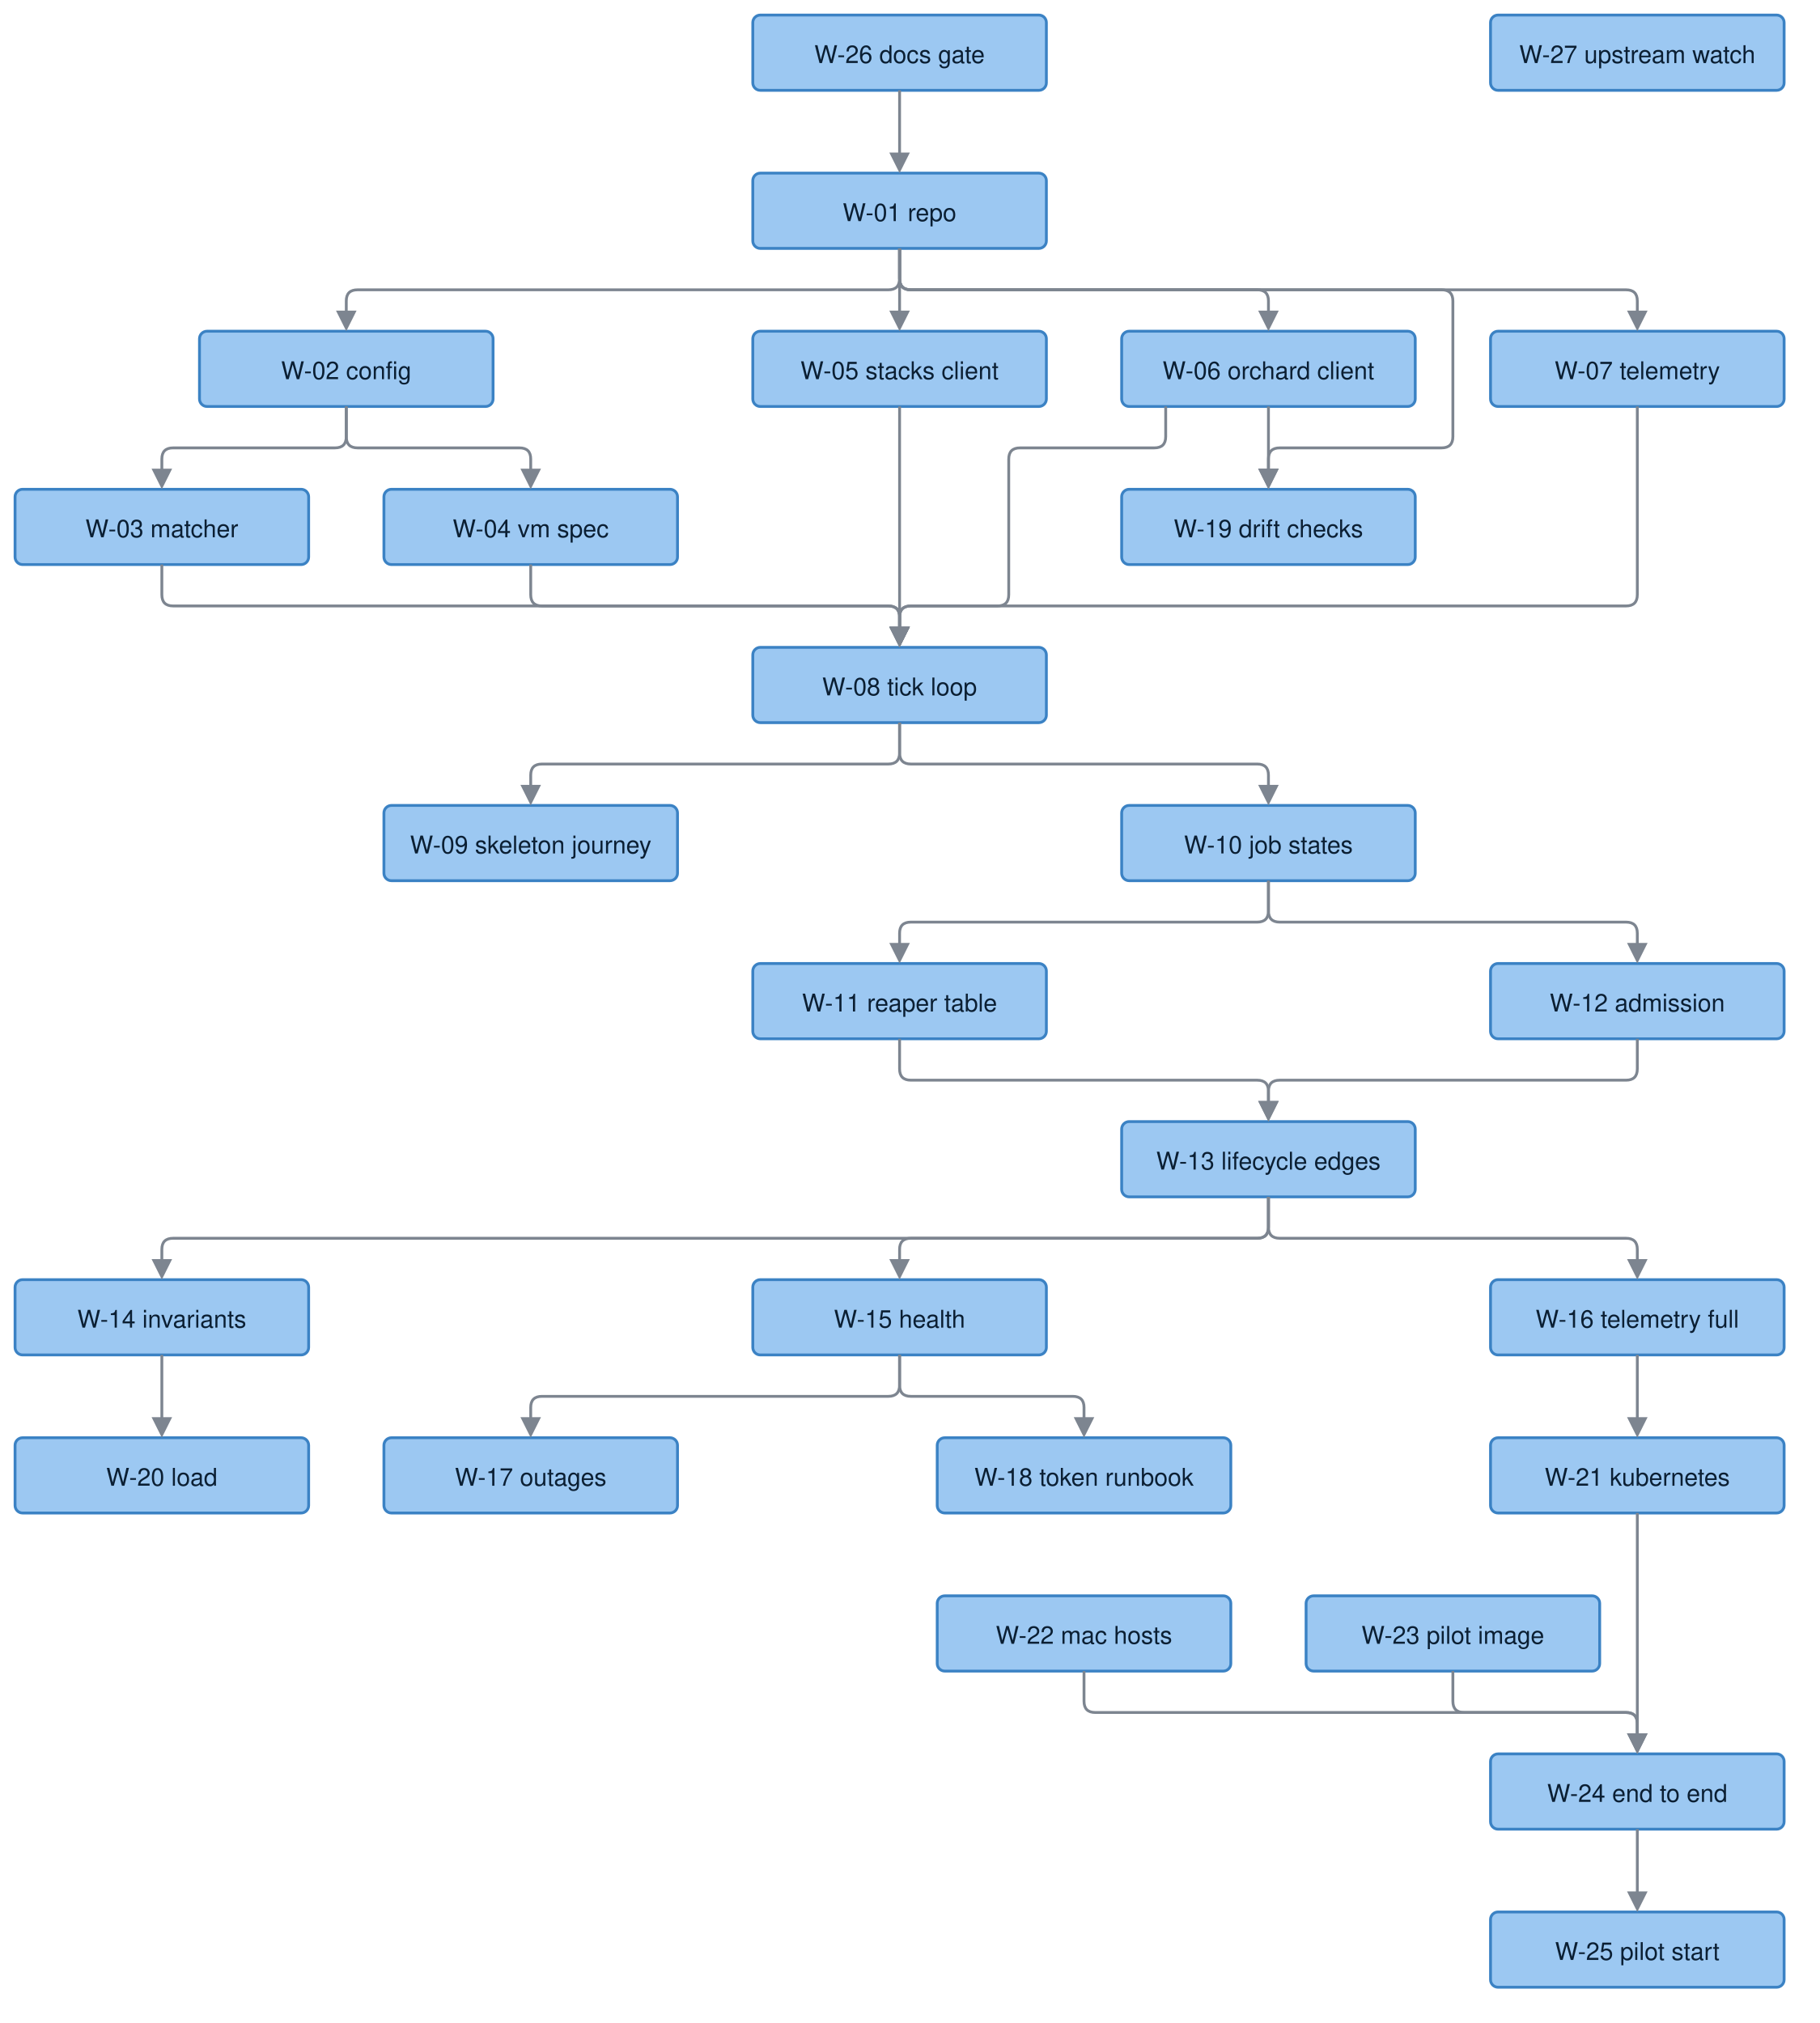
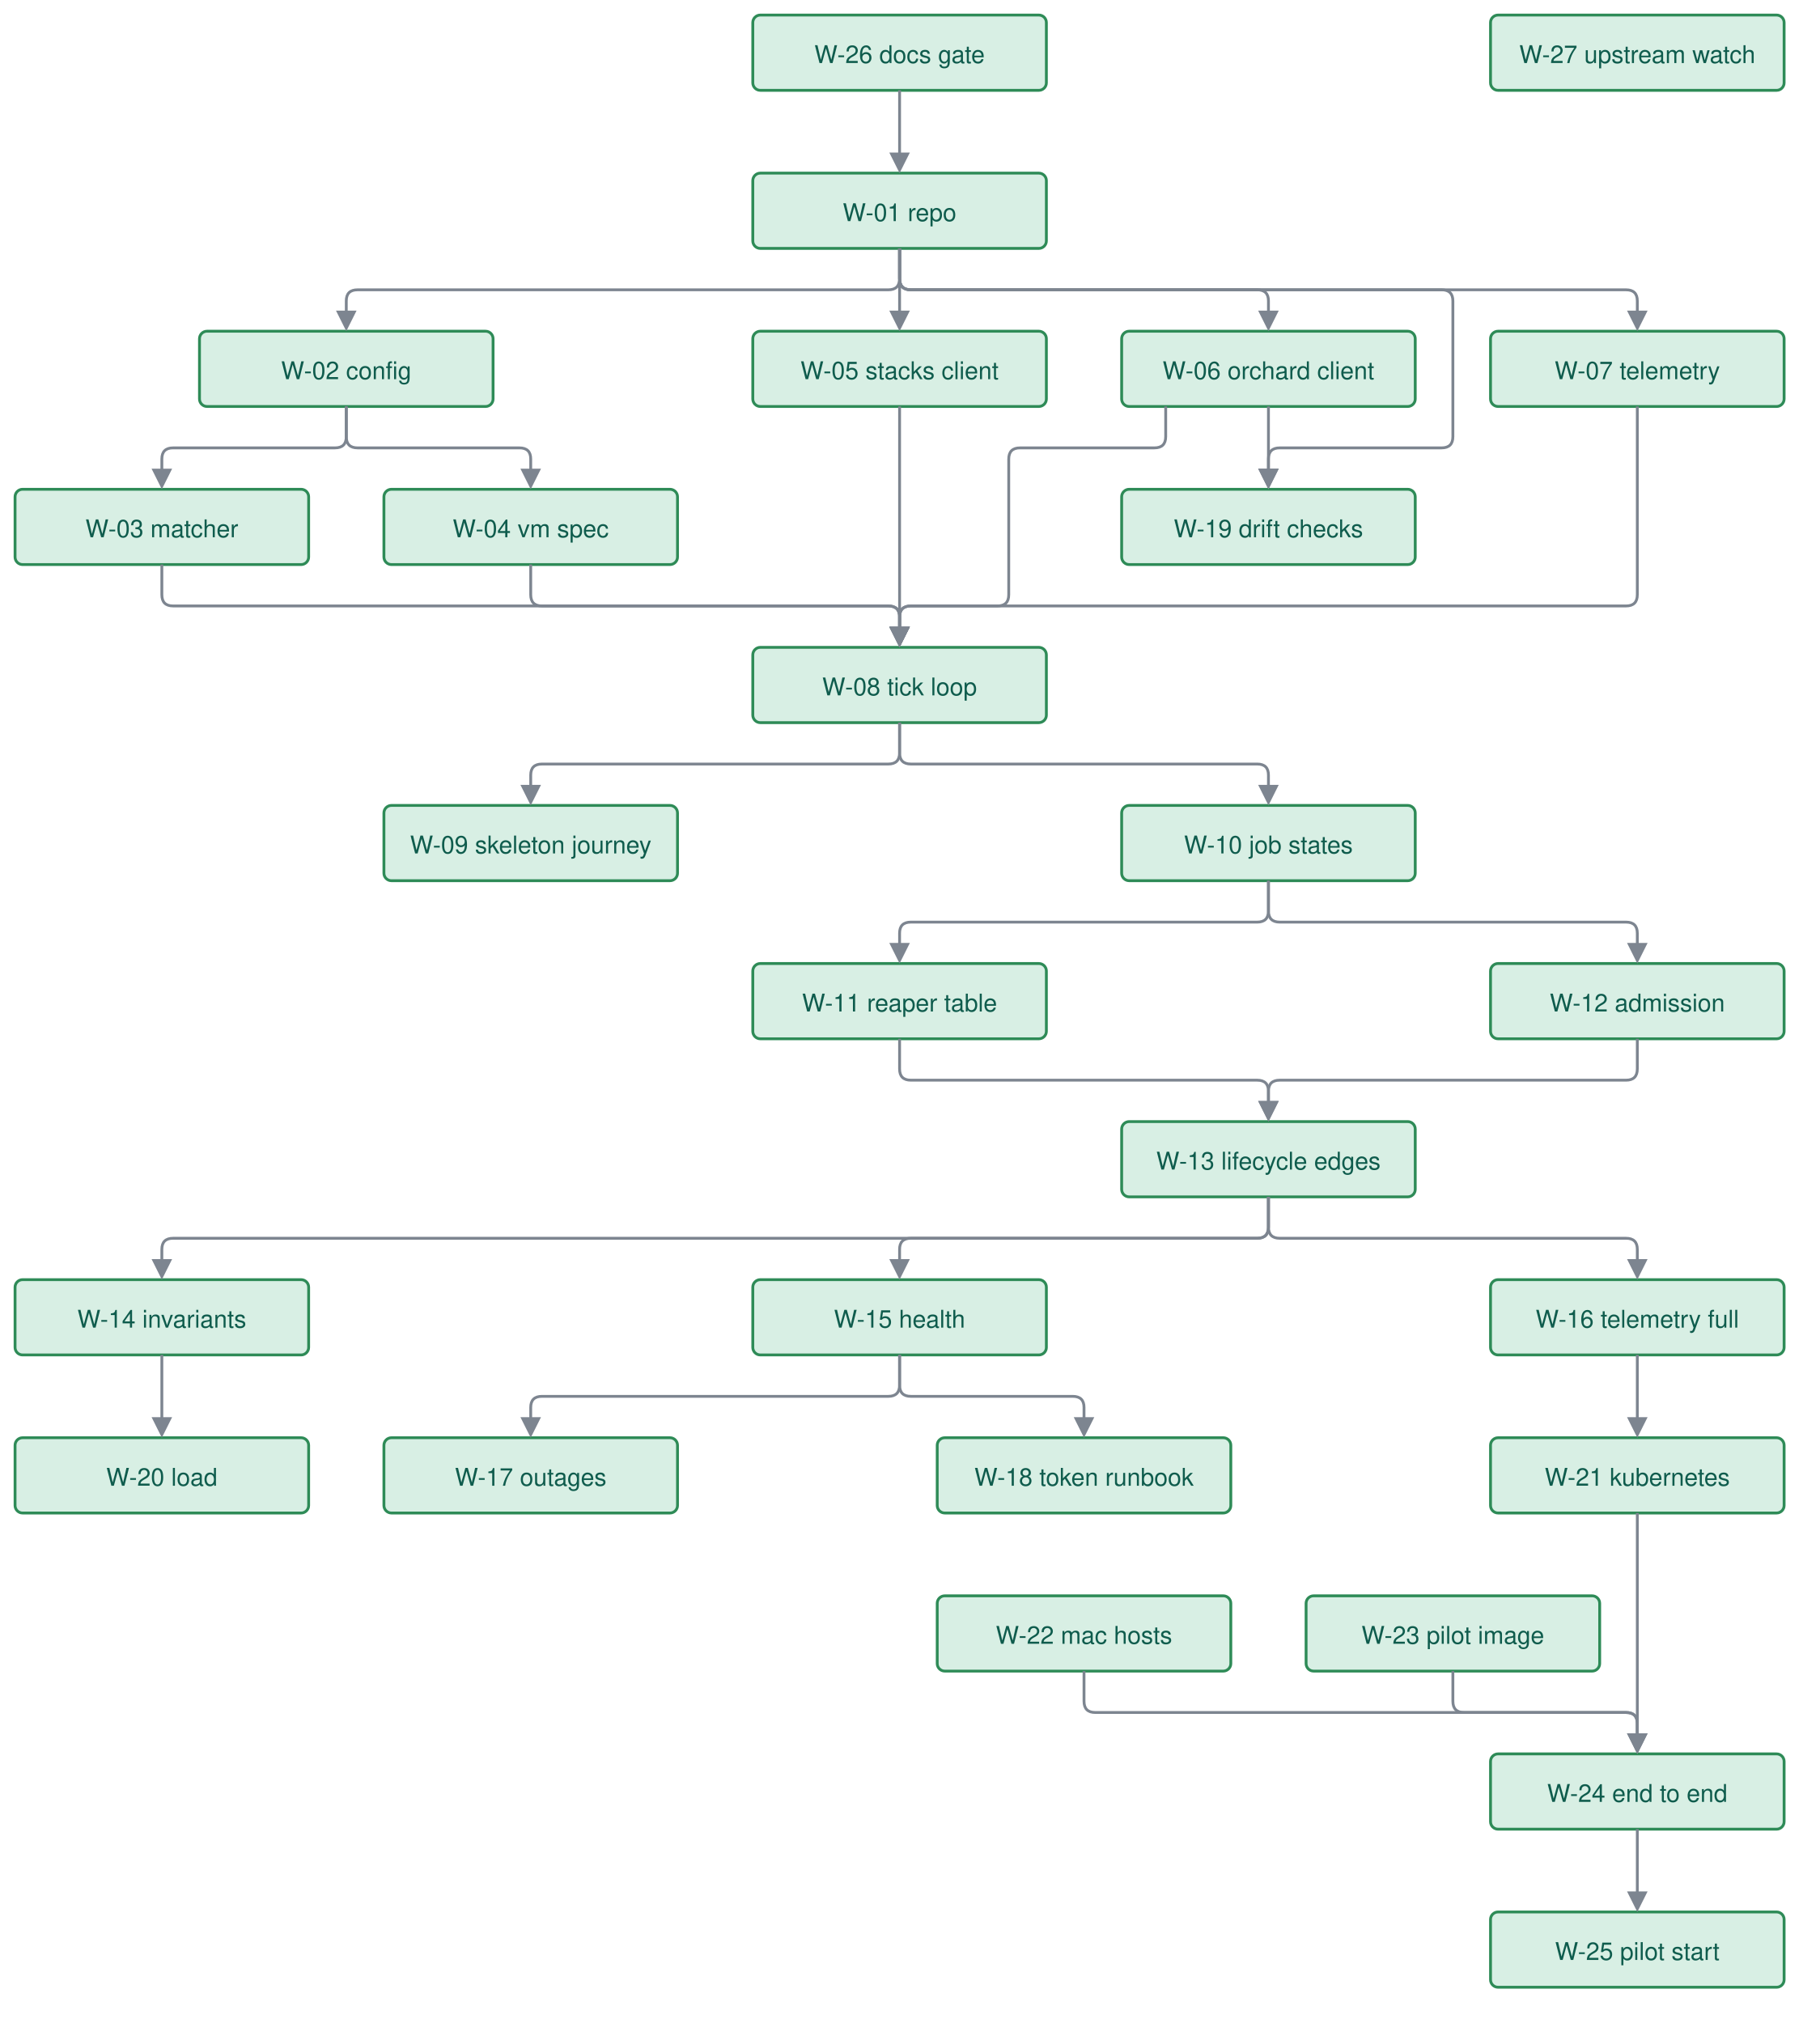
<svg xmlns="http://www.w3.org/2000/svg" style="background: transparent; background-color: transparent; color-scheme: light;" version="1.1" width="967px" height="1075px" viewBox="0 0 967 1075">
  <defs />
  <g>
    <g data-cell-id="0">
      <g data-cell-id="1">
        <g data-cell-id="W26">
          <g>
-             <rect x="400" y="8" width="156" height="40" rx="4" ry="4" fill="#9cc8f2" stroke="#3b82c4" stroke-width="1.5" pointer-events="all" style="fill: rgb(156, 200, 242); stroke: rgb(59, 130, 196);" />
-           </g>
-           <g>
-             <g fill="#0b1f33" font-family="Helvetica" text-anchor="middle" font-size="13px" style="fill: rgb(11, 31, 51);">
+             <rect x="400" y="8" width="156" height="40" rx="4" ry="4" fill="#d8efe4" stroke="#2e8b57" stroke-width="1.5" pointer-events="all" style="fill: rgb(216, 239, 228); stroke: rgb(46, 139, 87);" />
+           </g>
+           <g>
+             <g fill="#0F5C4D" font-family="Helvetica" text-anchor="middle" font-size="13px" style="fill: rgb(15, 92, 77);">
              <text x="478" y="33.5">W-26 docs gate</text>
            </g>
          </g>
        </g>
        <g data-cell-id="W27">
          <g>
-             <rect x="792" y="8" width="156" height="40" rx="4" ry="4" fill="#9cc8f2" stroke="#3b82c4" stroke-width="1.5" pointer-events="all" style="fill: rgb(156, 200, 242); stroke: rgb(59, 130, 196);" />
-           </g>
-           <g>
-             <g fill="#0b1f33" font-family="Helvetica" text-anchor="middle" font-size="13px" style="fill: rgb(11, 31, 51);">
+             <rect x="792" y="8" width="156" height="40" rx="4" ry="4" fill="#d8efe4" stroke="#2e8b57" stroke-width="1.5" pointer-events="all" style="fill: rgb(216, 239, 228); stroke: rgb(46, 139, 87);" />
+           </g>
+           <g>
+             <g fill="#0F5C4D" font-family="Helvetica" text-anchor="middle" font-size="13px" style="fill: rgb(15, 92, 77);">
              <text x="870" y="33.5">W-27 upstream watch</text>
            </g>
          </g>
        </g>
        <g data-cell-id="W01">
          <g>
-             <rect x="400" y="92" width="156" height="40" rx="4" ry="4" fill="#9cc8f2" stroke="#3b82c4" stroke-width="1.5" pointer-events="all" style="fill: rgb(156, 200, 242); stroke: rgb(59, 130, 196);" />
-           </g>
-           <g>
-             <g fill="#0b1f33" font-family="Helvetica" text-anchor="middle" font-size="13px" style="fill: rgb(11, 31, 51);">
+             <rect x="400" y="92" width="156" height="40" rx="4" ry="4" fill="#d8efe4" stroke="#2e8b57" stroke-width="1.5" pointer-events="all" style="fill: rgb(216, 239, 228); stroke: rgb(46, 139, 87);" />
+           </g>
+           <g>
+             <g fill="#0F5C4D" font-family="Helvetica" text-anchor="middle" font-size="13px" style="fill: rgb(15, 92, 77);">
              <text x="478" y="117.5">W-01 repo</text>
            </g>
          </g>
        </g>
        <g data-cell-id="W02">
          <g>
-             <rect x="106" y="176" width="156" height="40" rx="4" ry="4" fill="#9cc8f2" stroke="#3b82c4" stroke-width="1.5" pointer-events="all" style="fill: rgb(156, 200, 242); stroke: rgb(59, 130, 196);" />
-           </g>
-           <g>
-             <g fill="#0b1f33" font-family="Helvetica" text-anchor="middle" font-size="13px" style="fill: rgb(11, 31, 51);">
+             <rect x="106" y="176" width="156" height="40" rx="4" ry="4" fill="#d8efe4" stroke="#2e8b57" stroke-width="1.5" pointer-events="all" style="fill: rgb(216, 239, 228); stroke: rgb(46, 139, 87);" />
+           </g>
+           <g>
+             <g fill="#0F5C4D" font-family="Helvetica" text-anchor="middle" font-size="13px" style="fill: rgb(15, 92, 77);">
              <text x="184" y="201.5">W-02 config</text>
            </g>
          </g>
        </g>
        <g data-cell-id="W05">
          <g>
-             <rect x="400" y="176" width="156" height="40" rx="4" ry="4" fill="#9cc8f2" stroke="#3b82c4" stroke-width="1.5" pointer-events="all" style="fill: rgb(156, 200, 242); stroke: rgb(59, 130, 196);" />
-           </g>
-           <g>
-             <g fill="#0b1f33" font-family="Helvetica" text-anchor="middle" font-size="13px" style="fill: rgb(11, 31, 51);">
+             <rect x="400" y="176" width="156" height="40" rx="4" ry="4" fill="#d8efe4" stroke="#2e8b57" stroke-width="1.5" pointer-events="all" style="fill: rgb(216, 239, 228); stroke: rgb(46, 139, 87);" />
+           </g>
+           <g>
+             <g fill="#0F5C4D" font-family="Helvetica" text-anchor="middle" font-size="13px" style="fill: rgb(15, 92, 77);">
              <text x="478" y="201.5">W-05 stacks client</text>
            </g>
          </g>
        </g>
        <g data-cell-id="W06">
          <g>
-             <rect x="596" y="176" width="156" height="40" rx="4" ry="4" fill="#9cc8f2" stroke="#3b82c4" stroke-width="1.5" pointer-events="all" style="fill: rgb(156, 200, 242); stroke: rgb(59, 130, 196);" />
-           </g>
-           <g>
-             <g fill="#0b1f33" font-family="Helvetica" text-anchor="middle" font-size="13px" style="fill: rgb(11, 31, 51);">
+             <rect x="596" y="176" width="156" height="40" rx="4" ry="4" fill="#d8efe4" stroke="#2e8b57" stroke-width="1.5" pointer-events="all" style="fill: rgb(216, 239, 228); stroke: rgb(46, 139, 87);" />
+           </g>
+           <g>
+             <g fill="#0F5C4D" font-family="Helvetica" text-anchor="middle" font-size="13px" style="fill: rgb(15, 92, 77);">
              <text x="674" y="201.5">W-06 orchard client</text>
            </g>
          </g>
        </g>
        <g data-cell-id="W07">
          <g>
-             <rect x="792" y="176" width="156" height="40" rx="4" ry="4" fill="#9cc8f2" stroke="#3b82c4" stroke-width="1.5" pointer-events="all" style="fill: rgb(156, 200, 242); stroke: rgb(59, 130, 196);" />
-           </g>
-           <g>
-             <g fill="#0b1f33" font-family="Helvetica" text-anchor="middle" font-size="13px" style="fill: rgb(11, 31, 51);">
+             <rect x="792" y="176" width="156" height="40" rx="4" ry="4" fill="#d8efe4" stroke="#2e8b57" stroke-width="1.5" pointer-events="all" style="fill: rgb(216, 239, 228); stroke: rgb(46, 139, 87);" />
+           </g>
+           <g>
+             <g fill="#0F5C4D" font-family="Helvetica" text-anchor="middle" font-size="13px" style="fill: rgb(15, 92, 77);">
              <text x="870" y="201.5">W-07 telemetry</text>
            </g>
          </g>
        </g>
        <g data-cell-id="W03">
          <g>
-             <rect x="8" y="260" width="156" height="40" rx="4" ry="4" fill="#9cc8f2" stroke="#3b82c4" stroke-width="1.5" pointer-events="all" style="fill: rgb(156, 200, 242); stroke: rgb(59, 130, 196);" />
-           </g>
-           <g>
-             <g fill="#0b1f33" font-family="Helvetica" text-anchor="middle" font-size="13px" style="fill: rgb(11, 31, 51);">
+             <rect x="8" y="260" width="156" height="40" rx="4" ry="4" fill="#d8efe4" stroke="#2e8b57" stroke-width="1.5" pointer-events="all" style="fill: rgb(216, 239, 228); stroke: rgb(46, 139, 87);" />
+           </g>
+           <g>
+             <g fill="#0F5C4D" font-family="Helvetica" text-anchor="middle" font-size="13px" style="fill: rgb(15, 92, 77);">
              <text x="86" y="285.5">W-03 matcher</text>
            </g>
          </g>
        </g>
        <g data-cell-id="W04">
          <g>
-             <rect x="204" y="260" width="156" height="40" rx="4" ry="4" fill="#9cc8f2" stroke="#3b82c4" stroke-width="1.5" pointer-events="all" style="fill: rgb(156, 200, 242); stroke: rgb(59, 130, 196);" />
-           </g>
-           <g>
-             <g fill="#0b1f33" font-family="Helvetica" text-anchor="middle" font-size="13px" style="fill: rgb(11, 31, 51);">
+             <rect x="204" y="260" width="156" height="40" rx="4" ry="4" fill="#d8efe4" stroke="#2e8b57" stroke-width="1.5" pointer-events="all" style="fill: rgb(216, 239, 228); stroke: rgb(46, 139, 87);" />
+           </g>
+           <g>
+             <g fill="#0F5C4D" font-family="Helvetica" text-anchor="middle" font-size="13px" style="fill: rgb(15, 92, 77);">
              <text x="282" y="285.5">W-04 vm spec</text>
            </g>
          </g>
        </g>
        <g data-cell-id="W19">
          <g>
-             <rect x="596" y="260" width="156" height="40" rx="4" ry="4" fill="#9cc8f2" stroke="#3b82c4" stroke-width="1.5" pointer-events="all" style="fill: rgb(156, 200, 242); stroke: rgb(59, 130, 196);" />
-           </g>
-           <g>
-             <g fill="#0b1f33" font-family="Helvetica" text-anchor="middle" font-size="13px" style="fill: rgb(11, 31, 51);">
+             <rect x="596" y="260" width="156" height="40" rx="4" ry="4" fill="#d8efe4" stroke="#2e8b57" stroke-width="1.5" pointer-events="all" style="fill: rgb(216, 239, 228); stroke: rgb(46, 139, 87);" />
+           </g>
+           <g>
+             <g fill="#0F5C4D" font-family="Helvetica" text-anchor="middle" font-size="13px" style="fill: rgb(15, 92, 77);">
              <text x="674" y="285.5">W-19 drift checks</text>
            </g>
          </g>
        </g>
        <g data-cell-id="W08">
          <g>
-             <rect x="400" y="344" width="156" height="40" rx="4" ry="4" fill="#9cc8f2" stroke="#3b82c4" stroke-width="1.5" pointer-events="all" style="fill: rgb(156, 200, 242); stroke: rgb(59, 130, 196);" />
-           </g>
-           <g>
-             <g fill="#0b1f33" font-family="Helvetica" text-anchor="middle" font-size="13px" style="fill: rgb(11, 31, 51);">
+             <rect x="400" y="344" width="156" height="40" rx="4" ry="4" fill="#d8efe4" stroke="#2e8b57" stroke-width="1.5" pointer-events="all" style="fill: rgb(216, 239, 228); stroke: rgb(46, 139, 87);" />
+           </g>
+           <g>
+             <g fill="#0F5C4D" font-family="Helvetica" text-anchor="middle" font-size="13px" style="fill: rgb(15, 92, 77);">
              <text x="478" y="369.5">W-08 tick loop</text>
            </g>
          </g>
        </g>
        <g data-cell-id="W09">
          <g>
-             <rect x="204" y="428" width="156" height="40" rx="4" ry="4" fill="#9cc8f2" stroke="#3b82c4" stroke-width="1.5" pointer-events="all" style="fill: rgb(156, 200, 242); stroke: rgb(59, 130, 196);" />
-           </g>
-           <g>
-             <g fill="#0b1f33" font-family="Helvetica" text-anchor="middle" font-size="13px" style="fill: rgb(11, 31, 51);">
+             <rect x="204" y="428" width="156" height="40" rx="4" ry="4" fill="#d8efe4" stroke="#2e8b57" stroke-width="1.5" pointer-events="all" style="fill: rgb(216, 239, 228); stroke: rgb(46, 139, 87);" />
+           </g>
+           <g>
+             <g fill="#0F5C4D" font-family="Helvetica" text-anchor="middle" font-size="13px" style="fill: rgb(15, 92, 77);">
              <text x="282" y="453.5">W-09 skeleton journey</text>
            </g>
          </g>
        </g>
        <g data-cell-id="W10">
          <g>
-             <rect x="596" y="428" width="156" height="40" rx="4" ry="4" fill="#9cc8f2" stroke="#3b82c4" stroke-width="1.5" pointer-events="all" style="fill: rgb(156, 200, 242); stroke: rgb(59, 130, 196);" />
-           </g>
-           <g>
-             <g fill="#0b1f33" font-family="Helvetica" text-anchor="middle" font-size="13px" style="fill: rgb(11, 31, 51);">
+             <rect x="596" y="428" width="156" height="40" rx="4" ry="4" fill="#d8efe4" stroke="#2e8b57" stroke-width="1.5" pointer-events="all" style="fill: rgb(216, 239, 228); stroke: rgb(46, 139, 87);" />
+           </g>
+           <g>
+             <g fill="#0F5C4D" font-family="Helvetica" text-anchor="middle" font-size="13px" style="fill: rgb(15, 92, 77);">
              <text x="674" y="453.5">W-10 job states</text>
            </g>
          </g>
        </g>
        <g data-cell-id="W11">
          <g>
-             <rect x="400" y="512" width="156" height="40" rx="4" ry="4" fill="#9cc8f2" stroke="#3b82c4" stroke-width="1.5" pointer-events="all" style="fill: rgb(156, 200, 242); stroke: rgb(59, 130, 196);" />
-           </g>
-           <g>
-             <g fill="#0b1f33" font-family="Helvetica" text-anchor="middle" font-size="13px" style="fill: rgb(11, 31, 51);">
+             <rect x="400" y="512" width="156" height="40" rx="4" ry="4" fill="#d8efe4" stroke="#2e8b57" stroke-width="1.5" pointer-events="all" style="fill: rgb(216, 239, 228); stroke: rgb(46, 139, 87);" />
+           </g>
+           <g>
+             <g fill="#0F5C4D" font-family="Helvetica" text-anchor="middle" font-size="13px" style="fill: rgb(15, 92, 77);">
              <text x="478" y="537.5">W-11 reaper table</text>
            </g>
          </g>
        </g>
        <g data-cell-id="W12">
          <g>
-             <rect x="792" y="512" width="156" height="40" rx="4" ry="4" fill="#9cc8f2" stroke="#3b82c4" stroke-width="1.5" pointer-events="all" style="fill: rgb(156, 200, 242); stroke: rgb(59, 130, 196);" />
-           </g>
-           <g>
-             <g fill="#0b1f33" font-family="Helvetica" text-anchor="middle" font-size="13px" style="fill: rgb(11, 31, 51);">
+             <rect x="792" y="512" width="156" height="40" rx="4" ry="4" fill="#d8efe4" stroke="#2e8b57" stroke-width="1.5" pointer-events="all" style="fill: rgb(216, 239, 228); stroke: rgb(46, 139, 87);" />
+           </g>
+           <g>
+             <g fill="#0F5C4D" font-family="Helvetica" text-anchor="middle" font-size="13px" style="fill: rgb(15, 92, 77);">
              <text x="870" y="537.5">W-12 admission</text>
            </g>
          </g>
        </g>
        <g data-cell-id="W13">
          <g>
-             <rect x="596" y="596" width="156" height="40" rx="4" ry="4" fill="#9cc8f2" stroke="#3b82c4" stroke-width="1.5" pointer-events="all" style="fill: rgb(156, 200, 242); stroke: rgb(59, 130, 196);" />
-           </g>
-           <g>
-             <g fill="#0b1f33" font-family="Helvetica" text-anchor="middle" font-size="13px" style="fill: rgb(11, 31, 51);">
+             <rect x="596" y="596" width="156" height="40" rx="4" ry="4" fill="#d8efe4" stroke="#2e8b57" stroke-width="1.5" pointer-events="all" style="fill: rgb(216, 239, 228); stroke: rgb(46, 139, 87);" />
+           </g>
+           <g>
+             <g fill="#0F5C4D" font-family="Helvetica" text-anchor="middle" font-size="13px" style="fill: rgb(15, 92, 77);">
              <text x="674" y="621.5">W-13 lifecycle edges</text>
            </g>
          </g>
        </g>
        <g data-cell-id="W14">
          <g>
-             <rect x="8" y="680" width="156" height="40" rx="4" ry="4" fill="#9cc8f2" stroke="#3b82c4" stroke-width="1.5" pointer-events="all" style="fill: rgb(156, 200, 242); stroke: rgb(59, 130, 196);" />
-           </g>
-           <g>
-             <g fill="#0b1f33" font-family="Helvetica" text-anchor="middle" font-size="13px" style="fill: rgb(11, 31, 51);">
+             <rect x="8" y="680" width="156" height="40" rx="4" ry="4" fill="#d8efe4" stroke="#2e8b57" stroke-width="1.5" pointer-events="all" style="fill: rgb(216, 239, 228); stroke: rgb(46, 139, 87);" />
+           </g>
+           <g>
+             <g fill="#0F5C4D" font-family="Helvetica" text-anchor="middle" font-size="13px" style="fill: rgb(15, 92, 77);">
              <text x="86" y="705.5">W-14 invariants</text>
            </g>
          </g>
        </g>
        <g data-cell-id="W15">
          <g>
-             <rect x="400" y="680" width="156" height="40" rx="4" ry="4" fill="#9cc8f2" stroke="#3b82c4" stroke-width="1.5" pointer-events="all" style="fill: rgb(156, 200, 242); stroke: rgb(59, 130, 196);" />
-           </g>
-           <g>
-             <g fill="#0b1f33" font-family="Helvetica" text-anchor="middle" font-size="13px" style="fill: rgb(11, 31, 51);">
+             <rect x="400" y="680" width="156" height="40" rx="4" ry="4" fill="#d8efe4" stroke="#2e8b57" stroke-width="1.5" pointer-events="all" style="fill: rgb(216, 239, 228); stroke: rgb(46, 139, 87);" />
+           </g>
+           <g>
+             <g fill="#0F5C4D" font-family="Helvetica" text-anchor="middle" font-size="13px" style="fill: rgb(15, 92, 77);">
              <text x="478" y="705.5">W-15 health</text>
            </g>
          </g>
        </g>
        <g data-cell-id="W16">
          <g>
-             <rect x="792" y="680" width="156" height="40" rx="4" ry="4" fill="#9cc8f2" stroke="#3b82c4" stroke-width="1.5" pointer-events="all" style="fill: rgb(156, 200, 242); stroke: rgb(59, 130, 196);" />
-           </g>
-           <g>
-             <g fill="#0b1f33" font-family="Helvetica" text-anchor="middle" font-size="13px" style="fill: rgb(11, 31, 51);">
+             <rect x="792" y="680" width="156" height="40" rx="4" ry="4" fill="#d8efe4" stroke="#2e8b57" stroke-width="1.5" pointer-events="all" style="fill: rgb(216, 239, 228); stroke: rgb(46, 139, 87);" />
+           </g>
+           <g>
+             <g fill="#0F5C4D" font-family="Helvetica" text-anchor="middle" font-size="13px" style="fill: rgb(15, 92, 77);">
              <text x="870" y="705.5">W-16 telemetry full</text>
            </g>
          </g>
        </g>
        <g data-cell-id="W20">
          <g>
-             <rect x="8" y="764" width="156" height="40" rx="4" ry="4" fill="#9cc8f2" stroke="#3b82c4" stroke-width="1.5" pointer-events="all" style="fill: rgb(156, 200, 242); stroke: rgb(59, 130, 196);" />
-           </g>
-           <g>
-             <g fill="#0b1f33" font-family="Helvetica" text-anchor="middle" font-size="13px" style="fill: rgb(11, 31, 51);">
+             <rect x="8" y="764" width="156" height="40" rx="4" ry="4" fill="#d8efe4" stroke="#2e8b57" stroke-width="1.5" pointer-events="all" style="fill: rgb(216, 239, 228); stroke: rgb(46, 139, 87);" />
+           </g>
+           <g>
+             <g fill="#0F5C4D" font-family="Helvetica" text-anchor="middle" font-size="13px" style="fill: rgb(15, 92, 77);">
              <text x="86" y="789.5">W-20 load</text>
            </g>
          </g>
        </g>
        <g data-cell-id="W17">
          <g>
-             <rect x="204" y="764" width="156" height="40" rx="4" ry="4" fill="#9cc8f2" stroke="#3b82c4" stroke-width="1.5" pointer-events="all" style="fill: rgb(156, 200, 242); stroke: rgb(59, 130, 196);" />
-           </g>
-           <g>
-             <g fill="#0b1f33" font-family="Helvetica" text-anchor="middle" font-size="13px" style="fill: rgb(11, 31, 51);">
+             <rect x="204" y="764" width="156" height="40" rx="4" ry="4" fill="#d8efe4" stroke="#2e8b57" stroke-width="1.5" pointer-events="all" style="fill: rgb(216, 239, 228); stroke: rgb(46, 139, 87);" />
+           </g>
+           <g>
+             <g fill="#0F5C4D" font-family="Helvetica" text-anchor="middle" font-size="13px" style="fill: rgb(15, 92, 77);">
              <text x="282" y="789.5">W-17 outages</text>
            </g>
          </g>
        </g>
        <g data-cell-id="W18">
          <g>
-             <rect x="498" y="764" width="156" height="40" rx="4" ry="4" fill="#9cc8f2" stroke="#3b82c4" stroke-width="1.5" pointer-events="all" style="fill: rgb(156, 200, 242); stroke: rgb(59, 130, 196);" />
-           </g>
-           <g>
-             <g fill="#0b1f33" font-family="Helvetica" text-anchor="middle" font-size="13px" style="fill: rgb(11, 31, 51);">
+             <rect x="498" y="764" width="156" height="40" rx="4" ry="4" fill="#d8efe4" stroke="#2e8b57" stroke-width="1.5" pointer-events="all" style="fill: rgb(216, 239, 228); stroke: rgb(46, 139, 87);" />
+           </g>
+           <g>
+             <g fill="#0F5C4D" font-family="Helvetica" text-anchor="middle" font-size="13px" style="fill: rgb(15, 92, 77);">
              <text x="576" y="789.5">W-18 token runbook</text>
            </g>
          </g>
        </g>
        <g data-cell-id="W21">
          <g>
-             <rect x="792" y="764" width="156" height="40" rx="4" ry="4" fill="#9cc8f2" stroke="#3b82c4" stroke-width="1.5" pointer-events="all" style="fill: rgb(156, 200, 242); stroke: rgb(59, 130, 196);" />
-           </g>
-           <g>
-             <g fill="#0b1f33" font-family="Helvetica" text-anchor="middle" font-size="13px" style="fill: rgb(11, 31, 51);">
+             <rect x="792" y="764" width="156" height="40" rx="4" ry="4" fill="#d8efe4" stroke="#2e8b57" stroke-width="1.5" pointer-events="all" style="fill: rgb(216, 239, 228); stroke: rgb(46, 139, 87);" />
+           </g>
+           <g>
+             <g fill="#0F5C4D" font-family="Helvetica" text-anchor="middle" font-size="13px" style="fill: rgb(15, 92, 77);">
              <text x="870" y="789.5">W-21 kubernetes</text>
            </g>
          </g>
        </g>
        <g data-cell-id="W22">
          <g>
-             <rect x="498" y="848" width="156" height="40" rx="4" ry="4" fill="#9cc8f2" stroke="#3b82c4" stroke-width="1.5" pointer-events="all" style="fill: rgb(156, 200, 242); stroke: rgb(59, 130, 196);" />
-           </g>
-           <g>
-             <g fill="#0b1f33" font-family="Helvetica" text-anchor="middle" font-size="13px" style="fill: rgb(11, 31, 51);">
+             <rect x="498" y="848" width="156" height="40" rx="4" ry="4" fill="#d8efe4" stroke="#2e8b57" stroke-width="1.5" pointer-events="all" style="fill: rgb(216, 239, 228); stroke: rgb(46, 139, 87);" />
+           </g>
+           <g>
+             <g fill="#0F5C4D" font-family="Helvetica" text-anchor="middle" font-size="13px" style="fill: rgb(15, 92, 77);">
              <text x="576" y="873.5">W-22 mac hosts</text>
            </g>
          </g>
        </g>
        <g data-cell-id="W23">
          <g>
-             <rect x="694" y="848" width="156" height="40" rx="4" ry="4" fill="#9cc8f2" stroke="#3b82c4" stroke-width="1.5" pointer-events="all" style="fill: rgb(156, 200, 242); stroke: rgb(59, 130, 196);" />
-           </g>
-           <g>
-             <g fill="#0b1f33" font-family="Helvetica" text-anchor="middle" font-size="13px" style="fill: rgb(11, 31, 51);">
+             <rect x="694" y="848" width="156" height="40" rx="4" ry="4" fill="#d8efe4" stroke="#2e8b57" stroke-width="1.5" pointer-events="all" style="fill: rgb(216, 239, 228); stroke: rgb(46, 139, 87);" />
+           </g>
+           <g>
+             <g fill="#0F5C4D" font-family="Helvetica" text-anchor="middle" font-size="13px" style="fill: rgb(15, 92, 77);">
              <text x="772" y="873.5">W-23 pilot image</text>
            </g>
          </g>
        </g>
        <g data-cell-id="W24">
          <g>
-             <rect x="792" y="932" width="156" height="40" rx="4" ry="4" fill="#9cc8f2" stroke="#3b82c4" stroke-width="1.5" pointer-events="all" style="fill: rgb(156, 200, 242); stroke: rgb(59, 130, 196);" />
-           </g>
-           <g>
-             <g fill="#0b1f33" font-family="Helvetica" text-anchor="middle" font-size="13px" style="fill: rgb(11, 31, 51);">
+             <rect x="792" y="932" width="156" height="40" rx="4" ry="4" fill="#d8efe4" stroke="#2e8b57" stroke-width="1.5" pointer-events="all" style="fill: rgb(216, 239, 228); stroke: rgb(46, 139, 87);" />
+           </g>
+           <g>
+             <g fill="#0F5C4D" font-family="Helvetica" text-anchor="middle" font-size="13px" style="fill: rgb(15, 92, 77);">
              <text x="870" y="957.5">W-24 end to end</text>
            </g>
          </g>
        </g>
        <g data-cell-id="W25">
          <g>
-             <rect x="792" y="1016" width="156" height="40" rx="4" ry="4" fill="#9cc8f2" stroke="#3b82c4" stroke-width="1.5" pointer-events="all" style="fill: rgb(156, 200, 242); stroke: rgb(59, 130, 196);" />
-           </g>
-           <g>
-             <g fill="#0b1f33" font-family="Helvetica" text-anchor="middle" font-size="13px" style="fill: rgb(11, 31, 51);">
+             <rect x="792" y="1016" width="156" height="40" rx="4" ry="4" fill="#d8efe4" stroke="#2e8b57" stroke-width="1.5" pointer-events="all" style="fill: rgb(216, 239, 228); stroke: rgb(46, 139, 87);" />
+           </g>
+           <g>
+             <g fill="#0F5C4D" font-family="Helvetica" text-anchor="middle" font-size="13px" style="fill: rgb(15, 92, 77);">
              <text x="870" y="1041.5">W-25 pilot start</text>
            </g>
          </g>
        </g>
        <g data-cell-id="e1">
          <g>
            <path d="M 478 48 L 478 81.82" fill="none" stroke="#7d8590" stroke-width="1.5" stroke-miterlimit="10" pointer-events="stroke" style="stroke: rgb(125, 133, 144);" />
            <path d="M 478 90.32 L 473.75 81.82 L 482.25 81.82 Z" fill="#7d8590" stroke="#7d8590" stroke-width="1.5" stroke-miterlimit="10" pointer-events="all" style="fill: rgb(125, 133, 144); stroke: rgb(125, 133, 144);" />
          </g>
        </g>
        <g data-cell-id="e2">
          <g>
            <path d="M 478 132 L 478 148 Q 478 154 472 154 L 190 154 Q 184 154 184 159.91 L 184 165.82" fill="none" stroke="#7d8590" stroke-width="1.5" stroke-miterlimit="10" pointer-events="stroke" style="stroke: rgb(125, 133, 144);" />
            <path d="M 184 174.32 L 179.75 165.82 L 188.25 165.82 Z" fill="#7d8590" stroke="#7d8590" stroke-width="1.5" stroke-miterlimit="10" pointer-events="all" style="fill: rgb(125, 133, 144); stroke: rgb(125, 133, 144);" />
          </g>
        </g>
        <g data-cell-id="e3">
          <g>
            <path d="M 478 132 L 478 165.82" fill="none" stroke="#7d8590" stroke-width="1.5" stroke-miterlimit="10" pointer-events="stroke" style="stroke: rgb(125, 133, 144);" />
            <path d="M 478 174.32 L 473.75 165.82 L 482.25 165.82 Z" fill="#7d8590" stroke="#7d8590" stroke-width="1.5" stroke-miterlimit="10" pointer-events="all" style="fill: rgb(125, 133, 144); stroke: rgb(125, 133, 144);" />
          </g>
        </g>
        <g data-cell-id="e4">
          <g>
            <path d="M 478 132 L 478 148 Q 478 154 484 154 L 668 154 Q 674 154 674 159.91 L 674 165.82" fill="none" stroke="#7d8590" stroke-width="1.5" stroke-miterlimit="10" pointer-events="stroke" style="stroke: rgb(125, 133, 144);" />
            <path d="M 674 174.32 L 669.75 165.82 L 678.25 165.82 Z" fill="#7d8590" stroke="#7d8590" stroke-width="1.5" stroke-miterlimit="10" pointer-events="all" style="fill: rgb(125, 133, 144); stroke: rgb(125, 133, 144);" />
          </g>
        </g>
        <g data-cell-id="e5">
          <g>
            <path d="M 478 132 L 478 148 Q 478 154 484 154 L 864 154 Q 870 154 870 159.91 L 870 165.82" fill="none" stroke="#7d8590" stroke-width="1.5" stroke-miterlimit="10" pointer-events="stroke" style="stroke: rgb(125, 133, 144);" />
            <path d="M 870 174.32 L 865.75 165.82 L 874.25 165.82 Z" fill="#7d8590" stroke="#7d8590" stroke-width="1.5" stroke-miterlimit="10" pointer-events="all" style="fill: rgb(125, 133, 144); stroke: rgb(125, 133, 144);" />
          </g>
        </g>
        <g data-cell-id="e6">
          <g>
            <path d="M 478 132 L 478 148 Q 478 154 484 154 L 766 154 Q 772 154 772 160 L 772 232 Q 772 238 766 238 L 680 238 Q 674 238 674 243.91 L 674 249.82" fill="none" stroke="#7d8590" stroke-width="1.5" stroke-miterlimit="10" pointer-events="stroke" style="stroke: rgb(125, 133, 144);" />
            <path d="M 674 258.32 L 669.75 249.82 L 678.25 249.82 Z" fill="#7d8590" stroke="#7d8590" stroke-width="1.5" stroke-miterlimit="10" pointer-events="all" style="fill: rgb(125, 133, 144); stroke: rgb(125, 133, 144);" />
          </g>
        </g>
        <g data-cell-id="e7">
          <g>
            <path d="M 674 216 L 674 249.82" fill="none" stroke="#7d8590" stroke-width="1.5" stroke-miterlimit="10" pointer-events="stroke" style="stroke: rgb(125, 133, 144);" />
            <path d="M 674 258.32 L 669.75 249.82 L 678.25 249.82 Z" fill="#7d8590" stroke="#7d8590" stroke-width="1.5" stroke-miterlimit="10" pointer-events="all" style="fill: rgb(125, 133, 144); stroke: rgb(125, 133, 144);" />
          </g>
        </g>
        <g data-cell-id="e8">
          <g>
            <path d="M 184 216 L 184 232 Q 184 238 178 238 L 92 238 Q 86 238 86 243.91 L 86 249.82" fill="none" stroke="#7d8590" stroke-width="1.5" stroke-miterlimit="10" pointer-events="stroke" style="stroke: rgb(125, 133, 144);" />
            <path d="M 86 258.32 L 81.75 249.82 L 90.25 249.82 Z" fill="#7d8590" stroke="#7d8590" stroke-width="1.5" stroke-miterlimit="10" pointer-events="all" style="fill: rgb(125, 133, 144); stroke: rgb(125, 133, 144);" />
          </g>
        </g>
        <g data-cell-id="e9">
          <g>
            <path d="M 184 216 L 184 232 Q 184 238 190 238 L 276 238 Q 282 238 282 243.91 L 282 249.82" fill="none" stroke="#7d8590" stroke-width="1.5" stroke-miterlimit="10" pointer-events="stroke" style="stroke: rgb(125, 133, 144);" />
            <path d="M 282 258.32 L 277.75 249.82 L 286.25 249.82 Z" fill="#7d8590" stroke="#7d8590" stroke-width="1.5" stroke-miterlimit="10" pointer-events="all" style="fill: rgb(125, 133, 144); stroke: rgb(125, 133, 144);" />
          </g>
        </g>
        <g data-cell-id="e10">
          <g>
            <path d="M 86 300 L 86 316 Q 86 322 92 322 L 472 322 Q 478 322 478 327.91 L 478 333.82" fill="none" stroke="#7d8590" stroke-width="1.5" stroke-miterlimit="10" pointer-events="stroke" style="stroke: rgb(125, 133, 144);" />
            <path d="M 478 342.32 L 473.75 333.82 L 482.25 333.82 Z" fill="#7d8590" stroke="#7d8590" stroke-width="1.5" stroke-miterlimit="10" pointer-events="all" style="fill: rgb(125, 133, 144); stroke: rgb(125, 133, 144);" />
          </g>
        </g>
        <g data-cell-id="e11">
          <g>
            <path d="M 282 300 L 282 316 Q 282 322 288 322 L 472 322 Q 478 322 478 327.91 L 478 333.82" fill="none" stroke="#7d8590" stroke-width="1.5" stroke-miterlimit="10" pointer-events="stroke" style="stroke: rgb(125, 133, 144);" />
            <path d="M 478 342.32 L 473.75 333.82 L 482.25 333.82 Z" fill="#7d8590" stroke="#7d8590" stroke-width="1.5" stroke-miterlimit="10" pointer-events="all" style="fill: rgb(125, 133, 144); stroke: rgb(125, 133, 144);" />
          </g>
        </g>
        <g data-cell-id="e12">
          <g>
            <path d="M 478 216 L 478 333.82" fill="none" stroke="#7d8590" stroke-width="1.5" stroke-miterlimit="10" pointer-events="stroke" style="stroke: rgb(125, 133, 144);" />
            <path d="M 478 342.32 L 473.75 333.82 L 482.25 333.82 Z" fill="#7d8590" stroke="#7d8590" stroke-width="1.5" stroke-miterlimit="10" pointer-events="all" style="fill: rgb(125, 133, 144); stroke: rgb(125, 133, 144);" />
          </g>
        </g>
        <g data-cell-id="e13">
          <g>
            <path d="M 619.4 216 L 619.4 232 Q 619.4 238 613.4 238 L 542 238 Q 536 238 536 244 L 536 316 Q 536 322 530 322 L 484 322 Q 478 322 478 327.91 L 478 333.82" fill="none" stroke="#7d8590" stroke-width="1.5" stroke-miterlimit="10" pointer-events="stroke" style="stroke: rgb(125, 133, 144);" />
            <path d="M 478 342.32 L 473.75 333.82 L 482.25 333.82 Z" fill="#7d8590" stroke="#7d8590" stroke-width="1.5" stroke-miterlimit="10" pointer-events="all" style="fill: rgb(125, 133, 144); stroke: rgb(125, 133, 144);" />
          </g>
        </g>
        <g data-cell-id="e14">
          <g>
            <path d="M 870 216 L 870 316 Q 870 322 864 322 L 484 322 Q 478 322 478 327.91 L 478 333.82" fill="none" stroke="#7d8590" stroke-width="1.5" stroke-miterlimit="10" pointer-events="stroke" style="stroke: rgb(125, 133, 144);" />
            <path d="M 478 342.32 L 473.75 333.82 L 482.25 333.82 Z" fill="#7d8590" stroke="#7d8590" stroke-width="1.5" stroke-miterlimit="10" pointer-events="all" style="fill: rgb(125, 133, 144); stroke: rgb(125, 133, 144);" />
          </g>
        </g>
        <g data-cell-id="e15">
          <g>
            <path d="M 478 384 L 478 400 Q 478 406 472 406 L 288 406 Q 282 406 282 411.91 L 282 417.82" fill="none" stroke="#7d8590" stroke-width="1.5" stroke-miterlimit="10" pointer-events="stroke" style="stroke: rgb(125, 133, 144);" />
            <path d="M 282 426.32 L 277.75 417.82 L 286.25 417.82 Z" fill="#7d8590" stroke="#7d8590" stroke-width="1.5" stroke-miterlimit="10" pointer-events="all" style="fill: rgb(125, 133, 144); stroke: rgb(125, 133, 144);" />
          </g>
        </g>
        <g data-cell-id="e16">
          <g>
            <path d="M 478 384 L 478 400 Q 478 406 484 406 L 668 406 Q 674 406 674 411.91 L 674 417.82" fill="none" stroke="#7d8590" stroke-width="1.5" stroke-miterlimit="10" pointer-events="stroke" style="stroke: rgb(125, 133, 144);" />
            <path d="M 674 426.32 L 669.75 417.82 L 678.25 417.82 Z" fill="#7d8590" stroke="#7d8590" stroke-width="1.5" stroke-miterlimit="10" pointer-events="all" style="fill: rgb(125, 133, 144); stroke: rgb(125, 133, 144);" />
          </g>
        </g>
        <g data-cell-id="e17">
          <g>
            <path d="M 674 468 L 674 484 Q 674 490 668 490 L 484 490 Q 478 490 478 495.91 L 478 501.82" fill="none" stroke="#7d8590" stroke-width="1.5" stroke-miterlimit="10" pointer-events="stroke" style="stroke: rgb(125, 133, 144);" />
            <path d="M 478 510.32 L 473.75 501.82 L 482.25 501.82 Z" fill="#7d8590" stroke="#7d8590" stroke-width="1.5" stroke-miterlimit="10" pointer-events="all" style="fill: rgb(125, 133, 144); stroke: rgb(125, 133, 144);" />
          </g>
        </g>
        <g data-cell-id="e18">
          <g>
            <path d="M 674 468 L 674 484 Q 674 490 680 490 L 864 490 Q 870 490 870 495.91 L 870 501.82" fill="none" stroke="#7d8590" stroke-width="1.5" stroke-miterlimit="10" pointer-events="stroke" style="stroke: rgb(125, 133, 144);" />
            <path d="M 870 510.32 L 865.75 501.82 L 874.25 501.82 Z" fill="#7d8590" stroke="#7d8590" stroke-width="1.5" stroke-miterlimit="10" pointer-events="all" style="fill: rgb(125, 133, 144); stroke: rgb(125, 133, 144);" />
          </g>
        </g>
        <g data-cell-id="e19">
          <g>
            <path d="M 478 552 L 478 568 Q 478 574 484 574 L 668 574 Q 674 574 674 579.91 L 674 585.82" fill="none" stroke="#7d8590" stroke-width="1.5" stroke-miterlimit="10" pointer-events="stroke" style="stroke: rgb(125, 133, 144);" />
            <path d="M 674 594.32 L 669.75 585.82 L 678.25 585.82 Z" fill="#7d8590" stroke="#7d8590" stroke-width="1.5" stroke-miterlimit="10" pointer-events="all" style="fill: rgb(125, 133, 144); stroke: rgb(125, 133, 144);" />
          </g>
        </g>
        <g data-cell-id="e20">
          <g>
            <path d="M 870 552 L 870 568 Q 870 574 864 574 L 680 574 Q 674 574 674 579.91 L 674 585.82" fill="none" stroke="#7d8590" stroke-width="1.5" stroke-miterlimit="10" pointer-events="stroke" style="stroke: rgb(125, 133, 144);" />
            <path d="M 674 594.32 L 669.75 585.82 L 678.25 585.82 Z" fill="#7d8590" stroke="#7d8590" stroke-width="1.5" stroke-miterlimit="10" pointer-events="all" style="fill: rgb(125, 133, 144); stroke: rgb(125, 133, 144);" />
          </g>
        </g>
        <g data-cell-id="e21">
          <g>
            <path d="M 674 636 L 674 652 Q 674 658 668 658 L 92 658 Q 86 658 86 663.91 L 86 669.82" fill="none" stroke="#7d8590" stroke-width="1.5" stroke-miterlimit="10" pointer-events="stroke" style="stroke: rgb(125, 133, 144);" />
            <path d="M 86 678.32 L 81.75 669.82 L 90.25 669.82 Z" fill="#7d8590" stroke="#7d8590" stroke-width="1.5" stroke-miterlimit="10" pointer-events="all" style="fill: rgb(125, 133, 144); stroke: rgb(125, 133, 144);" />
          </g>
        </g>
        <g data-cell-id="e22">
          <g>
            <path d="M 674 636 L 674 652 Q 674 658 668 658 L 484 658 Q 478 658 478 663.91 L 478 669.82" fill="none" stroke="#7d8590" stroke-width="1.5" stroke-miterlimit="10" pointer-events="stroke" style="stroke: rgb(125, 133, 144);" />
            <path d="M 478 678.32 L 473.75 669.82 L 482.25 669.82 Z" fill="#7d8590" stroke="#7d8590" stroke-width="1.5" stroke-miterlimit="10" pointer-events="all" style="fill: rgb(125, 133, 144); stroke: rgb(125, 133, 144);" />
          </g>
        </g>
        <g data-cell-id="e23">
          <g>
            <path d="M 674 636 L 674 652 Q 674 658 680 658 L 864 658 Q 870 658 870 663.91 L 870 669.82" fill="none" stroke="#7d8590" stroke-width="1.5" stroke-miterlimit="10" pointer-events="stroke" style="stroke: rgb(125, 133, 144);" />
            <path d="M 870 678.32 L 865.75 669.82 L 874.25 669.82 Z" fill="#7d8590" stroke="#7d8590" stroke-width="1.5" stroke-miterlimit="10" pointer-events="all" style="fill: rgb(125, 133, 144); stroke: rgb(125, 133, 144);" />
          </g>
        </g>
        <g data-cell-id="e24">
          <g>
            <path d="M 86 720 L 86 753.82" fill="none" stroke="#7d8590" stroke-width="1.5" stroke-miterlimit="10" pointer-events="stroke" style="stroke: rgb(125, 133, 144);" />
            <path d="M 86 762.32 L 81.75 753.82 L 90.25 753.82 Z" fill="#7d8590" stroke="#7d8590" stroke-width="1.5" stroke-miterlimit="10" pointer-events="all" style="fill: rgb(125, 133, 144); stroke: rgb(125, 133, 144);" />
          </g>
        </g>
        <g data-cell-id="e25">
          <g>
            <path d="M 478 720 L 478 736 Q 478 742 472 742 L 288 742 Q 282 742 282 747.91 L 282 753.82" fill="none" stroke="#7d8590" stroke-width="1.5" stroke-miterlimit="10" pointer-events="stroke" style="stroke: rgb(125, 133, 144);" />
            <path d="M 282 762.32 L 277.75 753.82 L 286.25 753.82 Z" fill="#7d8590" stroke="#7d8590" stroke-width="1.5" stroke-miterlimit="10" pointer-events="all" style="fill: rgb(125, 133, 144); stroke: rgb(125, 133, 144);" />
          </g>
        </g>
        <g data-cell-id="e26">
          <g>
            <path d="M 478 720 L 478 736 Q 478 742 484 742 L 570 742 Q 576 742 576 747.91 L 576 753.82" fill="none" stroke="#7d8590" stroke-width="1.5" stroke-miterlimit="10" pointer-events="stroke" style="stroke: rgb(125, 133, 144);" />
            <path d="M 576 762.32 L 571.75 753.82 L 580.25 753.82 Z" fill="#7d8590" stroke="#7d8590" stroke-width="1.5" stroke-miterlimit="10" pointer-events="all" style="fill: rgb(125, 133, 144); stroke: rgb(125, 133, 144);" />
          </g>
        </g>
        <g data-cell-id="e27">
          <g>
            <path d="M 870 720 L 870 753.82" fill="none" stroke="#7d8590" stroke-width="1.5" stroke-miterlimit="10" pointer-events="stroke" style="stroke: rgb(125, 133, 144);" />
            <path d="M 870 762.32 L 865.75 753.82 L 874.25 753.82 Z" fill="#7d8590" stroke="#7d8590" stroke-width="1.5" stroke-miterlimit="10" pointer-events="all" style="fill: rgb(125, 133, 144); stroke: rgb(125, 133, 144);" />
          </g>
        </g>
        <g data-cell-id="e28">
          <g>
            <path d="M 870 804 L 870 921.82" fill="none" stroke="#7d8590" stroke-width="1.5" stroke-miterlimit="10" pointer-events="stroke" style="stroke: rgb(125, 133, 144);" />
            <path d="M 870 930.32 L 865.75 921.82 L 874.25 921.82 Z" fill="#7d8590" stroke="#7d8590" stroke-width="1.5" stroke-miterlimit="10" pointer-events="all" style="fill: rgb(125, 133, 144); stroke: rgb(125, 133, 144);" />
          </g>
        </g>
        <g data-cell-id="e29">
          <g>
            <path d="M 576 888 L 576 904 Q 576 910 582 910 L 864 910 Q 870 910 870 915.91 L 870 921.82" fill="none" stroke="#7d8590" stroke-width="1.5" stroke-miterlimit="10" pointer-events="stroke" style="stroke: rgb(125, 133, 144);" />
            <path d="M 870 930.32 L 865.75 921.82 L 874.25 921.82 Z" fill="#7d8590" stroke="#7d8590" stroke-width="1.5" stroke-miterlimit="10" pointer-events="all" style="fill: rgb(125, 133, 144); stroke: rgb(125, 133, 144);" />
          </g>
        </g>
        <g data-cell-id="e30">
          <g>
            <path d="M 772 888 L 772 904 Q 772 910 778 910 L 864 910 Q 870 910 870 915.91 L 870 921.82" fill="none" stroke="#7d8590" stroke-width="1.5" stroke-miterlimit="10" pointer-events="stroke" style="stroke: rgb(125, 133, 144);" />
            <path d="M 870 930.32 L 865.75 921.82 L 874.25 921.82 Z" fill="#7d8590" stroke="#7d8590" stroke-width="1.5" stroke-miterlimit="10" pointer-events="all" style="fill: rgb(125, 133, 144); stroke: rgb(125, 133, 144);" />
          </g>
        </g>
        <g data-cell-id="e31">
          <g>
            <path d="M 870 972 L 870 1005.82" fill="none" stroke="#7d8590" stroke-width="1.5" stroke-miterlimit="10" pointer-events="stroke" style="stroke: rgb(125, 133, 144);" />
            <path d="M 870 1014.32 L 865.75 1005.82 L 874.25 1005.82 Z" fill="#7d8590" stroke="#7d8590" stroke-width="1.5" stroke-miterlimit="10" pointer-events="all" style="fill: rgb(125, 133, 144); stroke: rgb(125, 133, 144);" />
          </g>
        </g>
      </g>
    </g>
  </g>
</svg>
